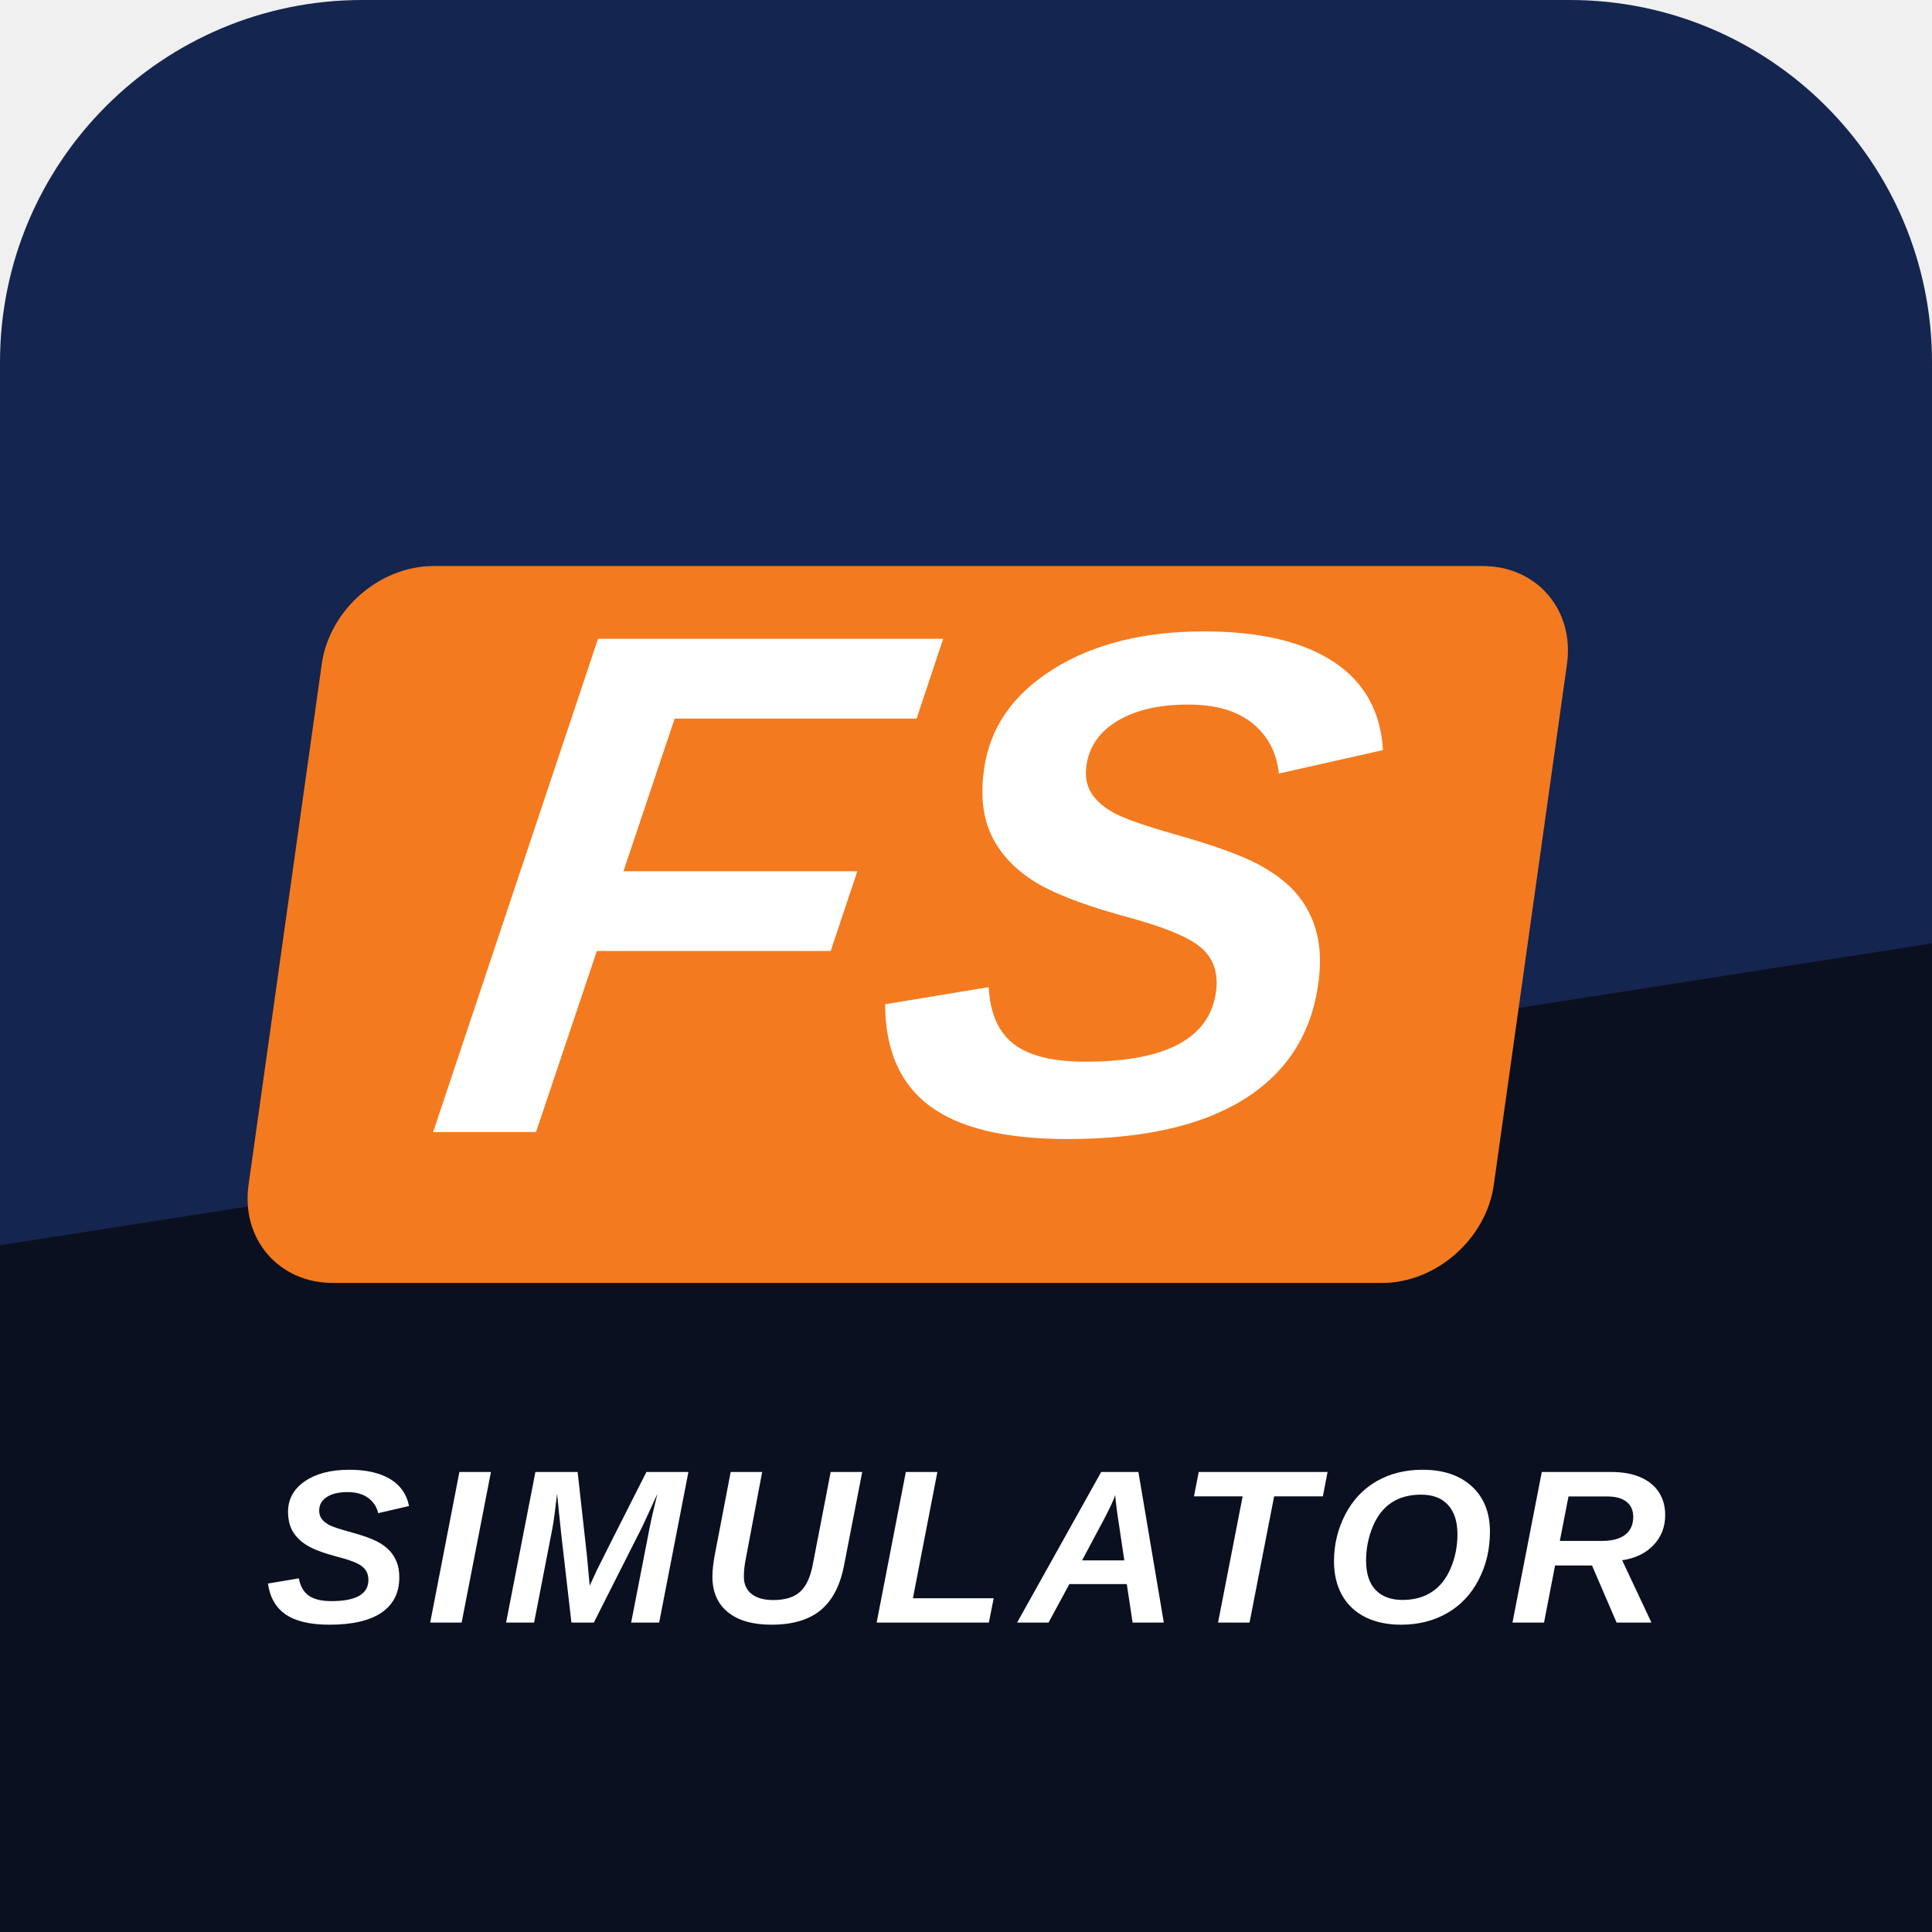
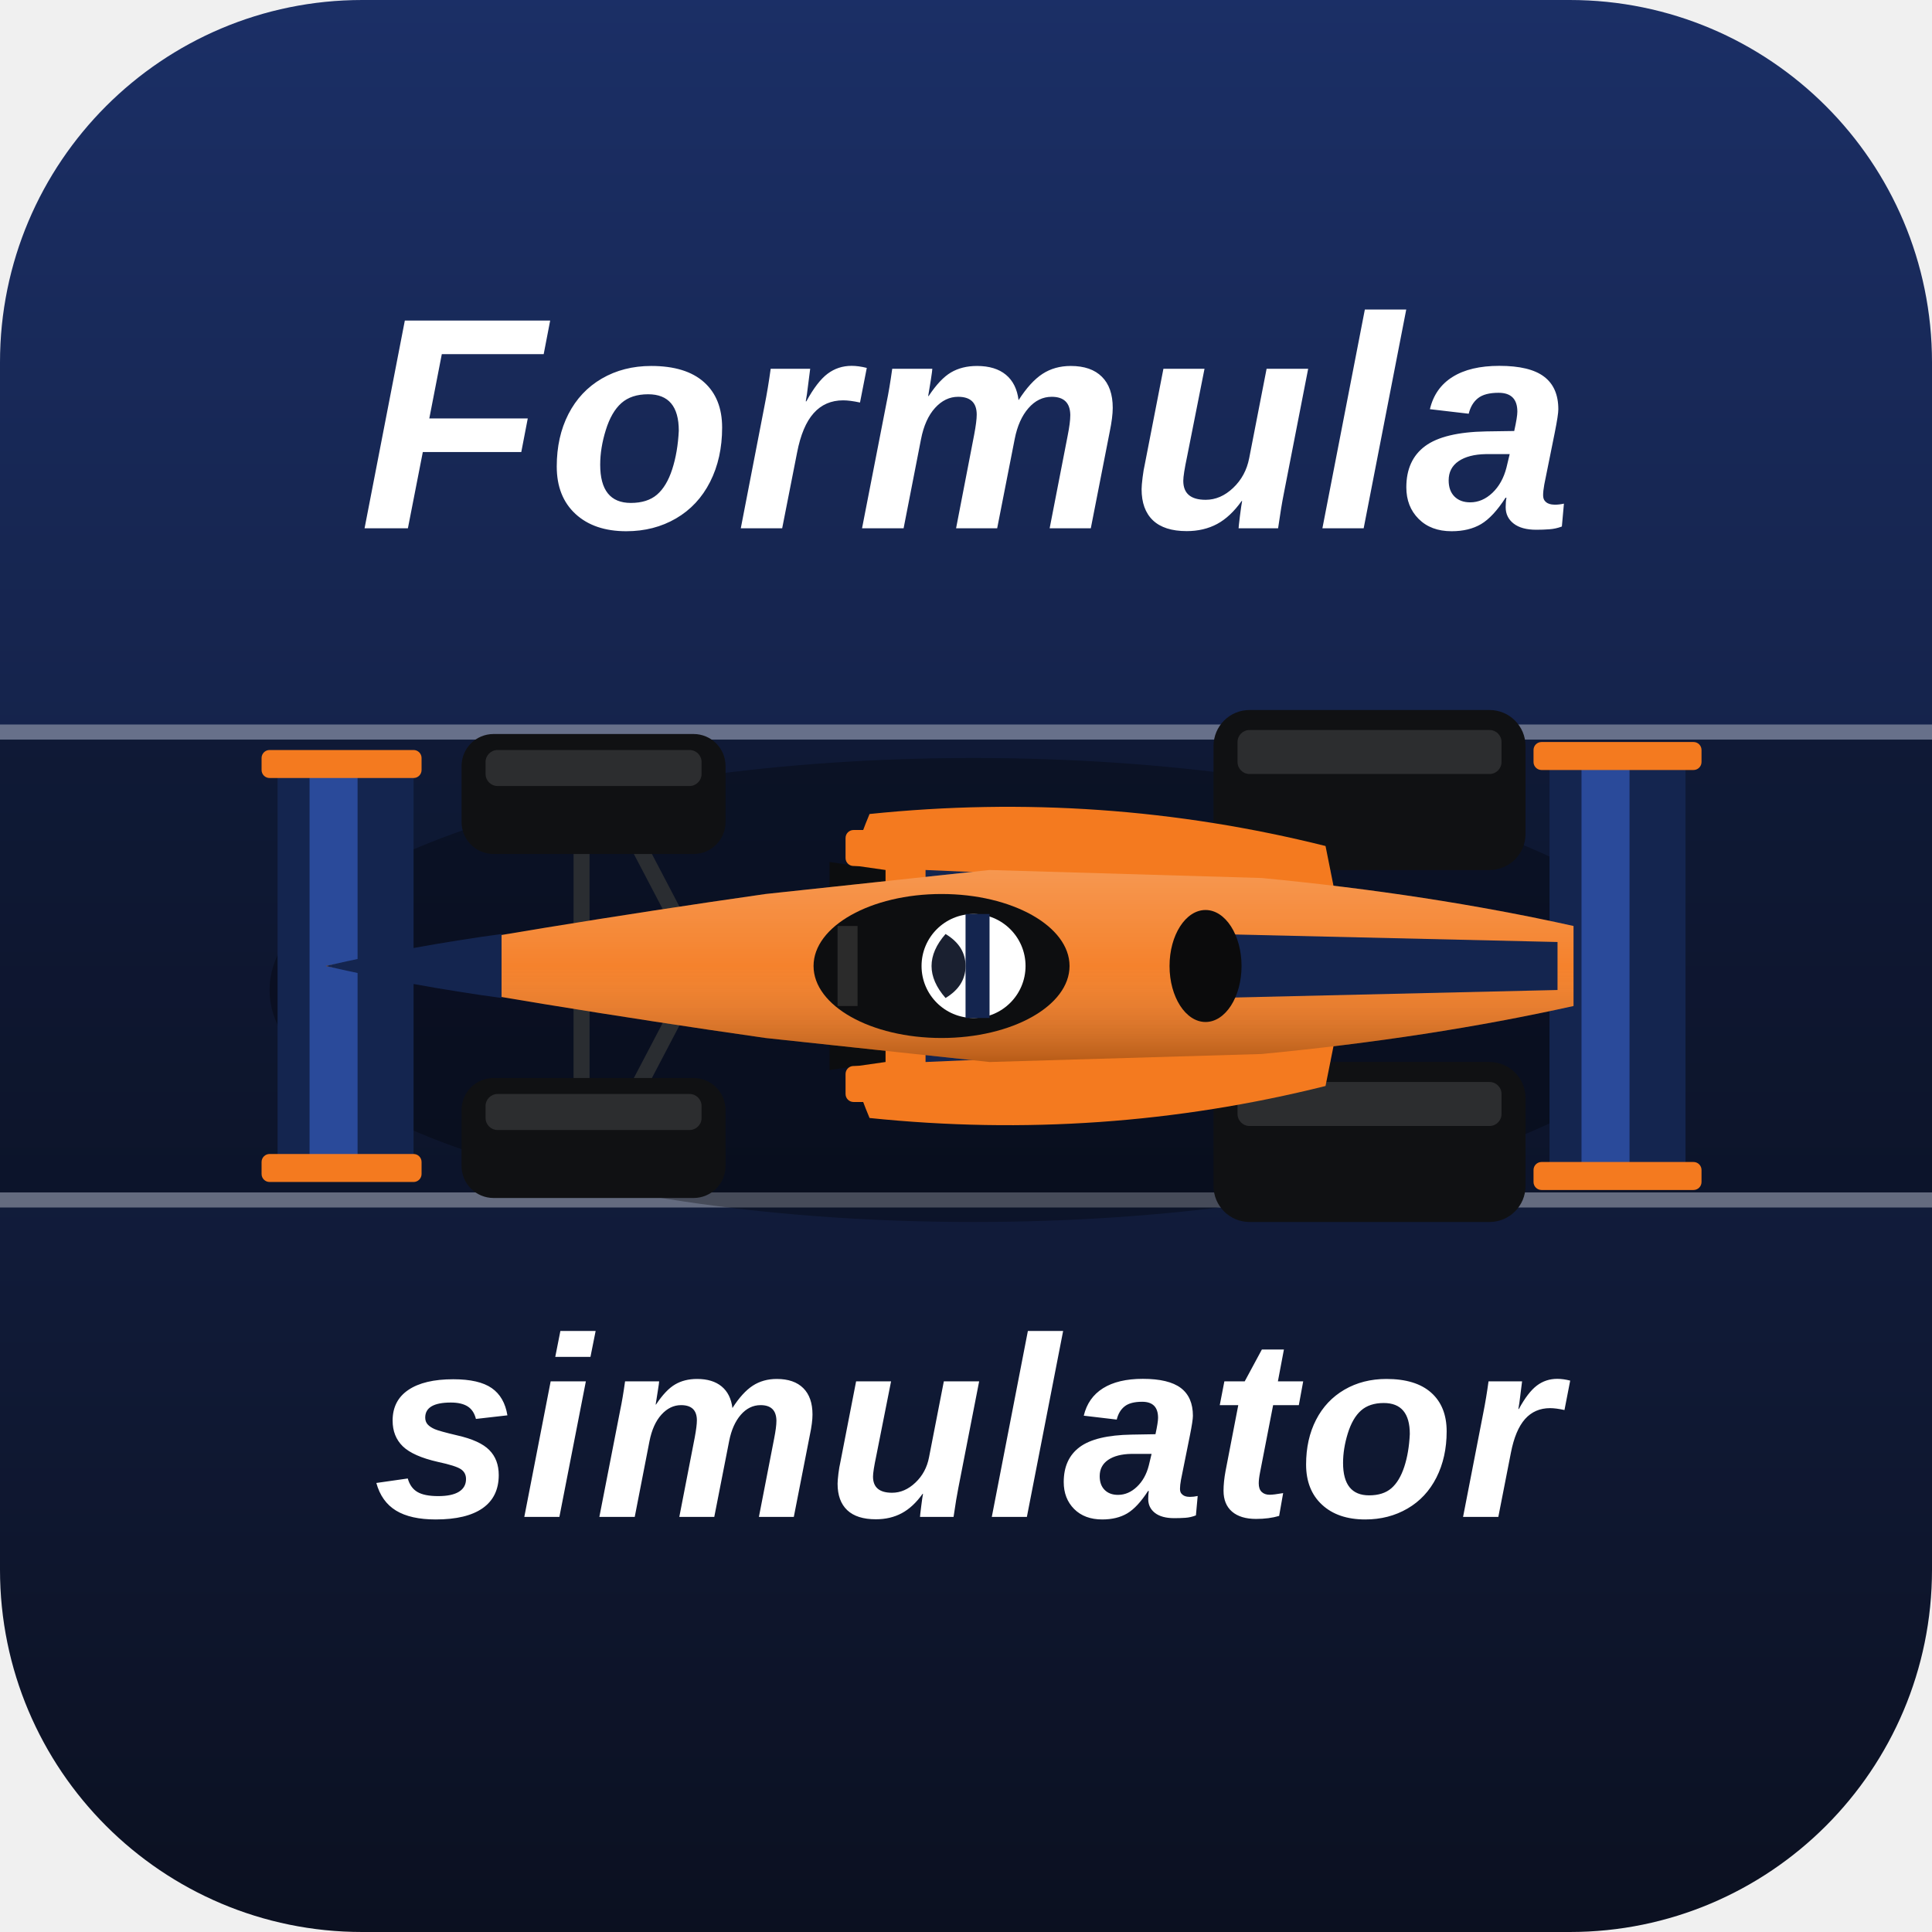
<svg xmlns="http://www.w3.org/2000/svg" viewBox="0 0 512 512">
-   <rect width="512" height="512" rx="96" fill="#14254f" />
-   <path d="M0 330 L512 250 L512 512 L0 512Z" fill="#0b1020" />
-   <g transform="skewX(-8) translate(40 0)">
-     <rect x="70" y="150" width="330" height="190" rx="26" fill="#f47a1f" />
-     <text x="235" y="300" font-family="Arial,Helvetica,sans-serif" font-weight="900" font-style="italic" font-size="190" text-anchor="middle" fill="#fff">FS</text>
+   <defs>
+     <linearGradient id="bg" x1="0" y1="0" x2="0" y2="1">
+       <stop offset="0" stop-color="#1b2f66" />
+       <stop offset="1" stop-color="#0b1020" />
+     </linearGradient>
+     <linearGradient id="shine" x1="0" y1="0" x2="0" y2="1">
+       <stop offset="0" stop-color="#fff" stop-opacity=".22" />
+       <stop offset=".5" stop-color="#fff" stop-opacity=".06" />
+       <stop offset="1" stop-color="#000" stop-opacity=".25" />
+     </linearGradient>
+   </defs>
+   <rect width="512" height="512" rx="96" fill="url(#bg)" />
+   <rect x="0" y="196" width="512" height="120" fill="#000" opacity=".28" />
+   <rect x="0" y="192" width="512" height="4" fill="#fff" opacity=".35" />
+   <rect x="0" y="316" width="512" height="4" fill="#fff" opacity=".35" />
+   <text x="256" y="140" font-family="Arial,Helvetica,sans-serif" font-weight="900" font-style="italic" font-size="80" text-anchor="middle" fill="#fff" letter-spacing="1">Formula</text>
+   <g transform="translate(258 256) scale(1.06) translate(-258 -256)">
+     <ellipse cx="258" cy="262" rx="176" ry="58" fill="#000" opacity=".3" />
+     <g stroke="#2a2d31" stroke-width="4" stroke-linecap="round">
+       <path d="M160 256 L160 214 M160 256 L160 298 M190 256 L168 214 M190 256 L168 298 M340 256 L350 210 M340 256 L350 302 M300 256 L350 210 M300 256 L350 302" />
+     </g>
+     <rect x="84" y="206" width="34" height="100" rx="3" fill="#14254f" />
+     <rect x="92" y="206" width="12" height="100" fill="#2a4a9a" />
+     <rect x="80" y="202" width="40" height="7" rx="2" fill="#f47a1f" />
+     <rect x="80" y="303" width="40" height="7" rx="2" fill="#f47a1f" />
+     <rect x="402" y="204" width="34" height="104" rx="3" fill="#14254f" />
+     <rect x="410" y="204" width="12" height="104" fill="#2a4a9a" />
+     <rect x="398" y="200" width="42" height="7" rx="2" fill="#f47a1f" />
+     <rect x="398" y="305" width="42" height="7" rx="2" fill="#f47a1f" />
+     <rect x="398" y="248" width="8" height="16" fill="#14254f" />
+     <g fill="#101113">
+       <rect x="130" y="198" width="66" height="30" rx="8" />
+       <rect x="130" y="284" width="66" height="30" rx="8" />
+       <rect x="318" y="192" width="78" height="40" rx="9" />
+       <rect x="318" y="280" width="78" height="40" rx="9" />
+     </g>
+     <g fill="#fff" opacity=".12">
+       <rect x="136" y="202" width="54" height="9" rx="3" />
+       <rect x="136" y="288" width="54" height="9" rx="3" />
+       <rect x="324" y="197" width="66" height="11" rx="3" />
+       <rect x="324" y="285" width="66" height="11" rx="3" />
+     </g>
+     <path d="M232 218 Q290 212 346 226 L352 256 L346 286 Q290 300 232 294 Q216 256 232 218 Z" fill="#f47a1f" />
+     <path d="M246 232 L338 236 L338 250 L246 246 Z" fill="#14254f" />
+     <path d="M246 266 L338 262 L338 276 L246 280 Z" fill="#14254f" />
+     <path d="M222 230 L236 232 L236 280 L222 282 Z" fill="#0c0d0f" />
+     <path d="M96 256 Q150 246 206 238 L262 232 L330 234 Q372 238 408 246 L408 266 Q372 274 330 278 L262 280 L206 274 Q150 266 96 256 Z" fill="#f47a1f" />
+     <path d="M96 256 Q150 246 206 238 L262 232 L330 234 Q372 238 408 246 L408 266 Q372 274 330 278 L262 280 L206 274 Q150 266 96 256 Z" fill="url(#shine)" />
+     <path d="M96 256 Q118 251 140 248 L140 264 Q118 261 96 256 Z" fill="#14254f" />
+     <path d="M318 248 L404 250 L404 262 L318 264 Z" fill="#14254f" />
+     <ellipse cx="316" cy="256" rx="9" ry="14" fill="#0b0b0c" />
+     <ellipse cx="250" cy="256" rx="32" ry="18" fill="#0d0e10" />
+     <circle cx="258" cy="256" r="13" fill="#fff" />
+     <rect x="256" y="243" width="6" height="26" fill="#14254f" />
+     <path d="M251 248 Q244 256 251 264 Q256 261 256 256 Q256 251 251 248 Z" fill="#1a2030" />
+     <rect x="224" y="246" width="5" height="20" fill="#2b2b2b" />
+     <rect x="226" y="222" width="12" height="9" rx="2" fill="#f47a1f" />
+     <rect x="226" y="281" width="12" height="9" rx="2" fill="#f47a1f" />
  </g>
-   <text x="256" y="430" font-family="Arial,Helvetica,sans-serif" font-weight="900" font-style="italic" font-size="58" text-anchor="middle" fill="#fff" letter-spacing="4">SIMULATOR</text>
+   <text x="256" y="402" font-family="Arial,Helvetica,sans-serif" font-weight="900" font-style="italic" font-size="68" text-anchor="middle" fill="#fff" letter-spacing="1">simulator</text>
</svg>
